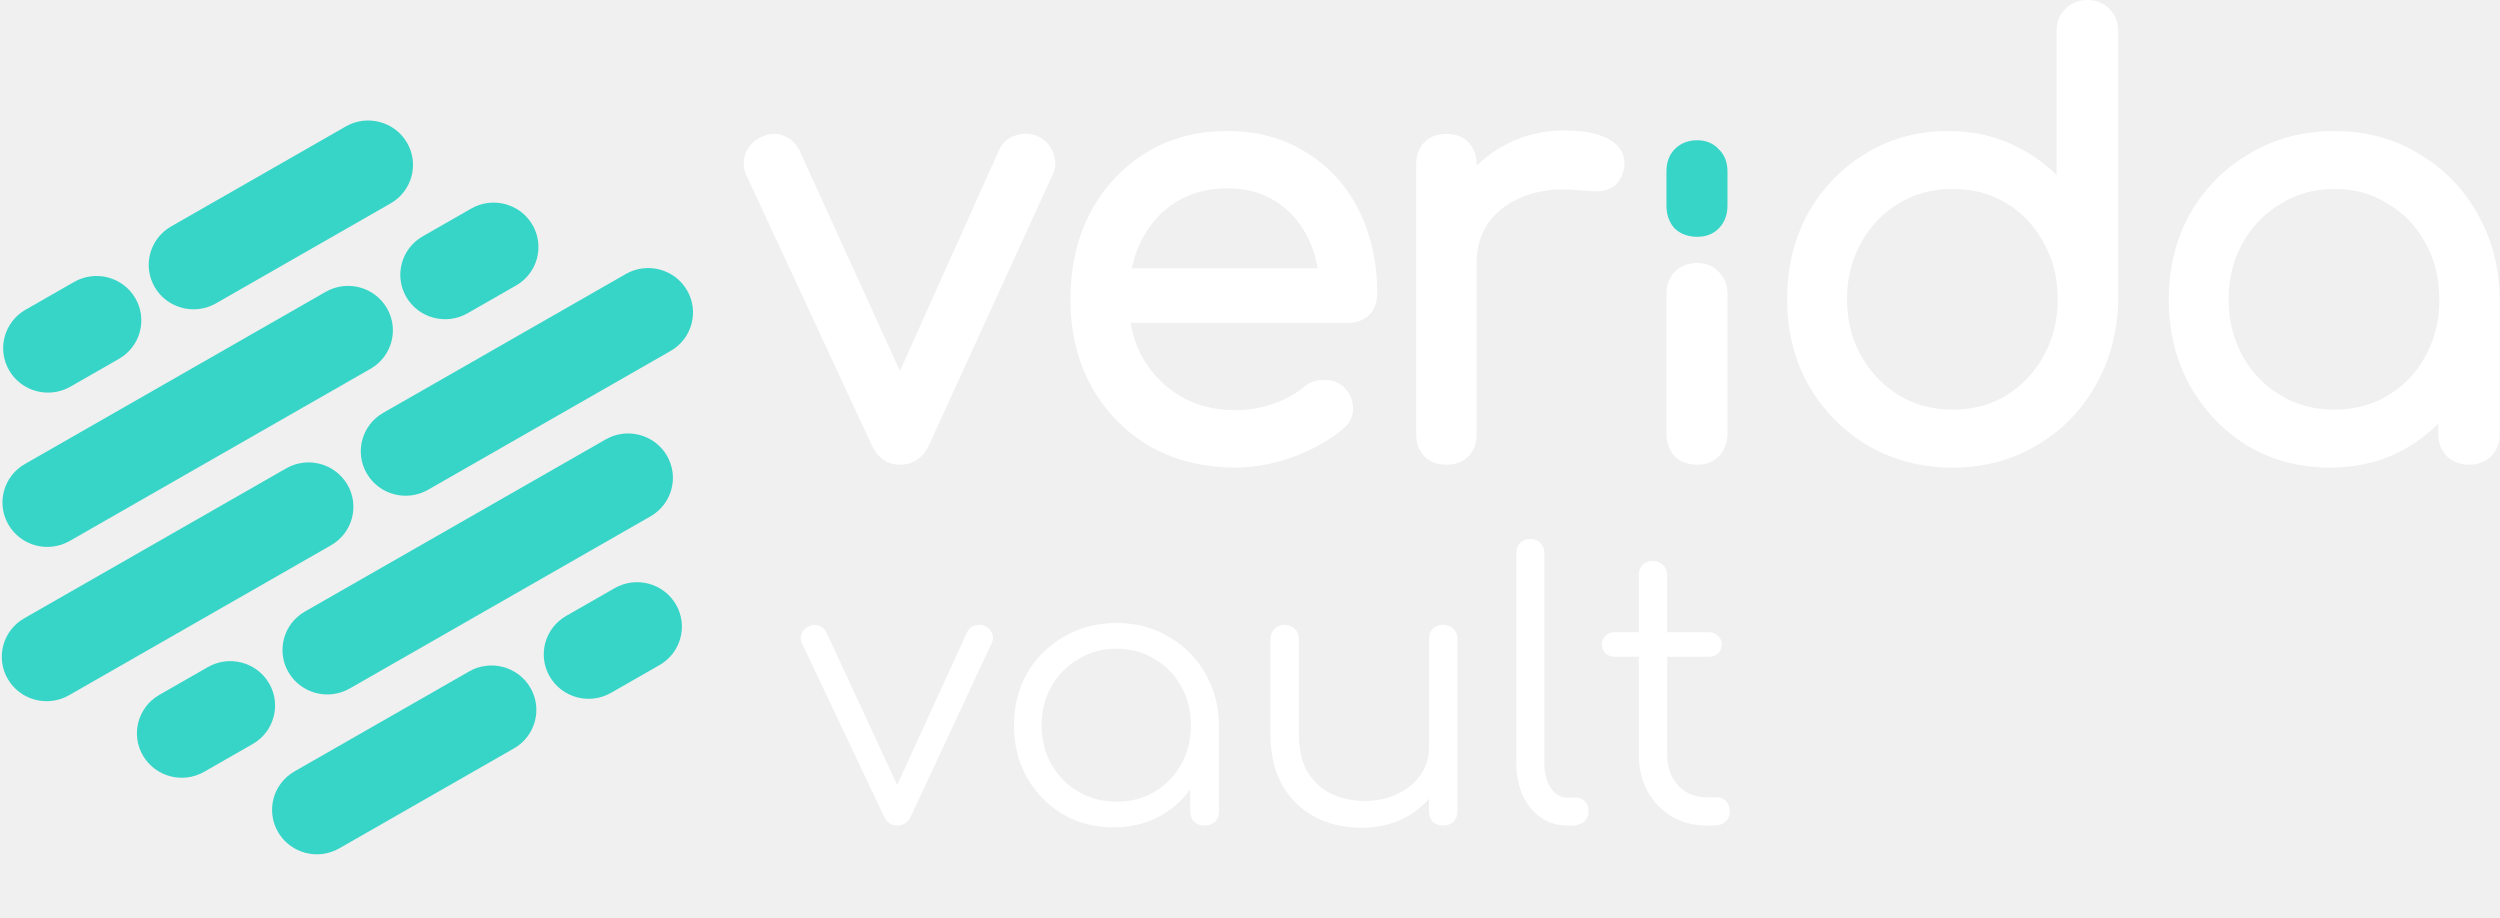
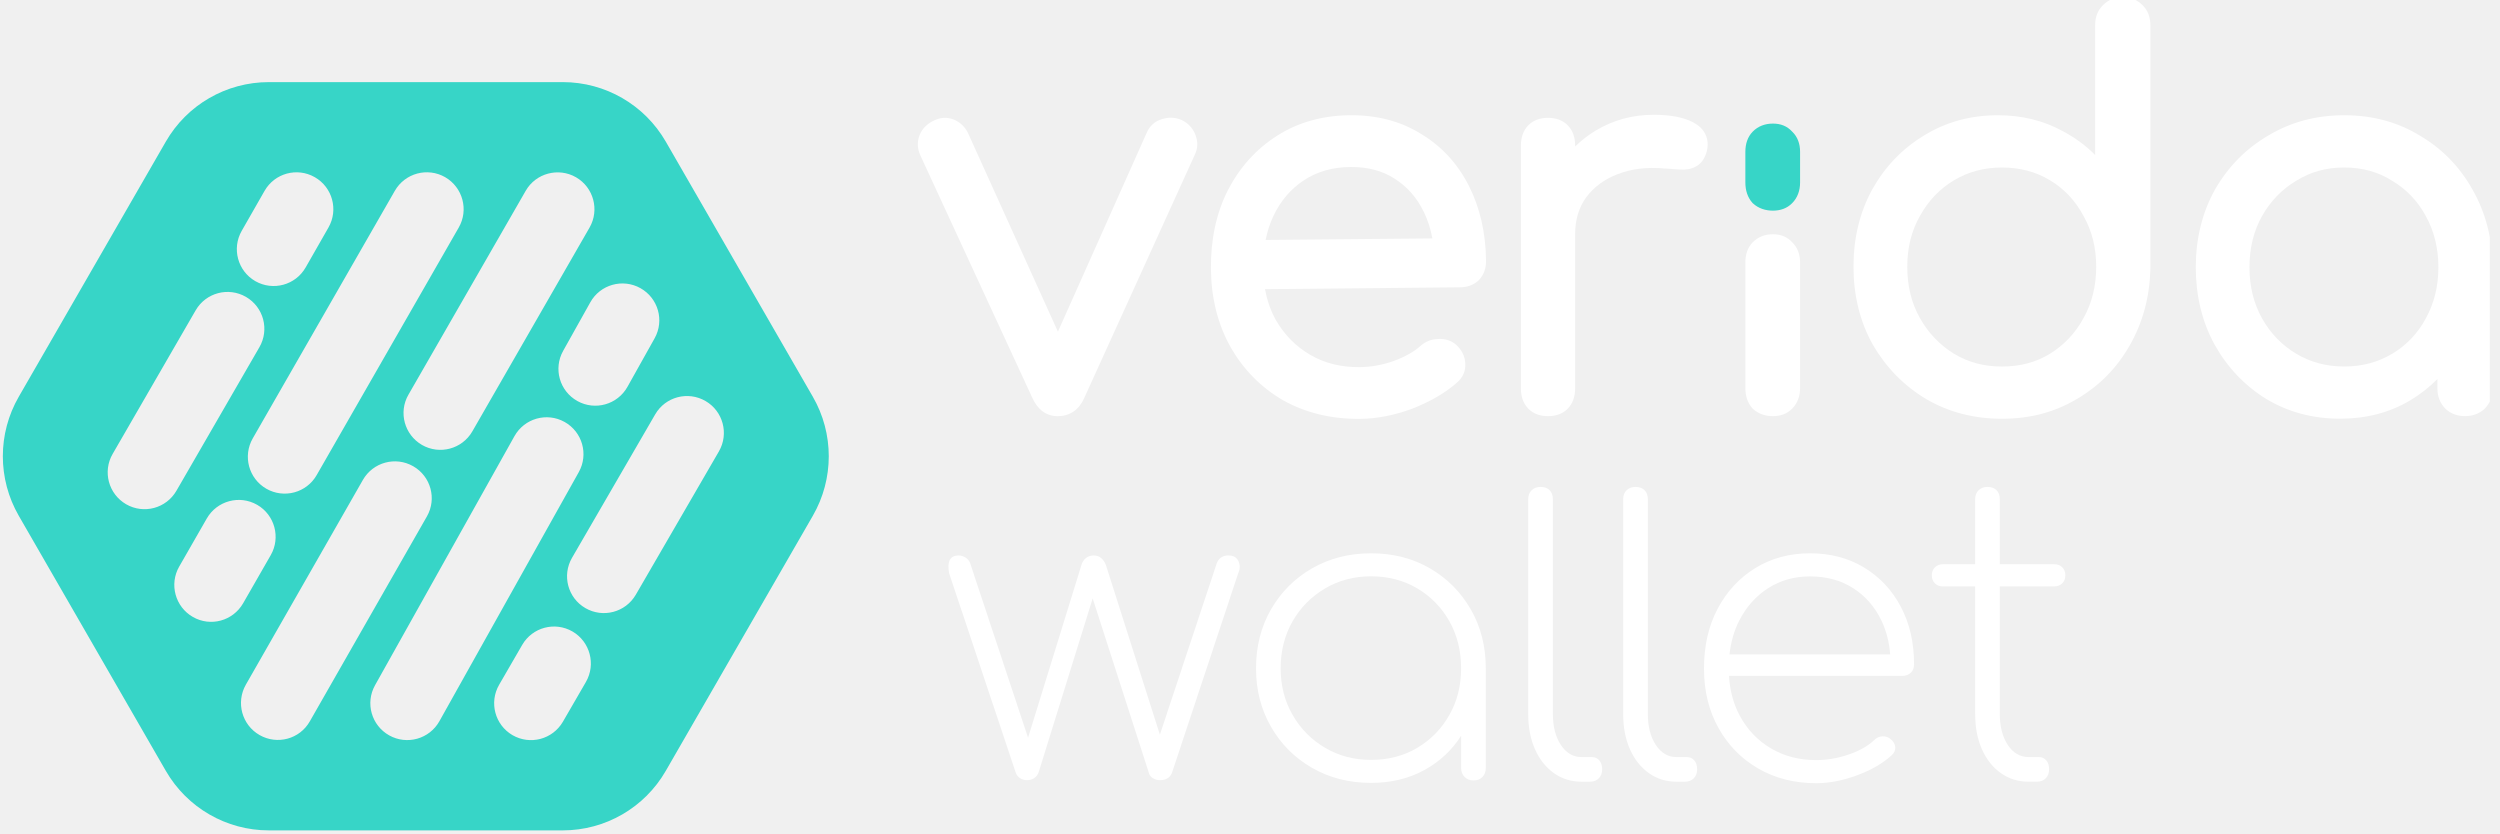
- <svg xmlns="http://www.w3.org/2000/svg" width="139" height="51" viewBox="0 0 139 51" fill="none">
-   <path d="M8.602 15.963C7.914 14.781 8.323 13.271 9.515 12.589L19.226 7.031C20.417 6.349 21.941 6.754 22.63 7.935C23.318 9.117 22.909 10.627 21.717 11.309L12.007 16.867C10.815 17.549 9.291 17.144 8.602 15.963Z" fill="#37D5C7" />
-   <path d="M15.461 46.264C14.773 45.083 15.181 43.572 16.373 42.89L26.084 37.332C27.276 36.65 28.8 37.055 29.488 38.236C30.176 39.418 29.768 40.929 28.576 41.611L18.865 47.168C17.673 47.85 16.149 47.446 15.461 46.264Z" fill="#37D5C7" />
-   <path d="M20.394 26.328C19.706 25.146 20.114 23.636 21.306 22.954L34.794 15.235C35.986 14.553 37.509 14.957 38.198 16.139C38.886 17.32 38.477 18.831 37.285 19.513L23.798 27.232C22.606 27.914 21.082 27.509 20.394 26.328Z" fill="#37D5C7" />
-   <path d="M0.433 37.752C-0.255 36.571 0.153 35.06 1.345 34.378L15.912 26.041C17.103 25.359 18.627 25.764 19.315 26.945C20.003 28.127 19.595 29.637 18.403 30.319L3.837 38.656C2.645 39.338 1.121 38.933 0.433 37.752Z" fill="#37D5C7" />
-   <path d="M22.59 16.514C21.902 15.333 22.311 13.822 23.502 13.14L26.2 11.596C27.392 10.914 28.916 11.319 29.604 12.5C30.292 13.681 29.884 15.192 28.692 15.874L25.994 17.418C24.802 18.1 23.278 17.695 22.59 16.514Z" fill="#37D5C7" />
-   <path d="M30.567 37.619C29.878 36.437 30.287 34.927 31.479 34.245L34.176 32.701C35.368 32.019 36.892 32.423 37.58 33.605C38.268 34.786 37.86 36.297 36.668 36.979L33.97 38.523C32.779 39.205 31.255 38.8 30.567 37.619Z" fill="#37D5C7" />
-   <path d="M7.947 42.008C7.259 40.827 7.668 39.316 8.86 38.634L11.557 37.09C12.749 36.408 14.273 36.813 14.961 37.994C15.649 39.176 15.241 40.687 14.049 41.368L11.351 42.912C10.16 43.594 8.636 43.19 7.947 42.008Z" fill="#37D5C7" />
-   <path d="M0.51 20.594C-0.178 19.413 0.23 17.902 1.422 17.22L4.12 15.676C5.311 14.994 6.835 15.399 7.524 16.58C8.212 17.762 7.803 19.272 6.612 19.954L3.914 21.498C2.722 22.18 1.198 21.776 0.51 20.594Z" fill="#37D5C7" />
-   <path d="M0.471 29.173C-0.218 27.992 0.191 26.481 1.383 25.799L18.107 16.227C19.299 15.545 20.823 15.95 21.511 17.131C22.199 18.313 21.791 19.824 20.599 20.506L3.874 30.078C2.683 30.759 1.159 30.355 0.471 29.173Z" fill="#37D5C7" />
-   <path d="M16.04 37.377C15.352 36.195 15.76 34.684 16.952 34.002L33.677 24.431C34.868 23.749 36.392 24.153 37.081 25.335C37.769 26.516 37.36 28.027 36.168 28.709L19.444 38.281C18.252 38.963 16.728 38.558 16.04 37.377Z" fill="#37D5C7" />
-   <path fill-rule="evenodd" clip-rule="evenodd" d="M63.931 24.817C62.56 24.009 61.475 22.895 60.68 21.484L60.677 21.479C59.901 20.06 59.519 18.448 59.519 16.657C59.519 14.85 59.877 13.24 60.611 11.842L60.612 11.84C61.362 10.429 62.393 9.313 63.703 8.502C65.021 7.686 66.532 7.285 68.22 7.285C69.884 7.285 71.354 7.674 72.612 8.471C73.883 9.241 74.865 10.319 75.552 11.692C76.239 13.064 76.577 14.617 76.577 16.339C76.577 16.791 76.433 17.199 76.12 17.517L76.111 17.526L76.101 17.535C75.786 17.823 75.39 17.949 74.959 17.949H62.86C62.977 18.642 63.194 19.273 63.507 19.848C64.029 20.77 64.731 21.49 65.616 22.018C66.493 22.54 67.512 22.808 68.69 22.808C69.386 22.808 70.085 22.691 70.788 22.453C71.521 22.192 72.076 21.879 72.476 21.529L72.486 21.521C72.797 21.262 73.161 21.126 73.562 21.122C73.958 21.097 74.327 21.202 74.638 21.454L74.651 21.465L74.664 21.477C75.004 21.795 75.223 22.189 75.229 22.651C75.256 23.119 75.06 23.516 74.71 23.813C73.968 24.451 73.038 24.975 71.933 25.393L71.924 25.396C70.814 25.794 69.736 25.997 68.69 25.997C66.925 25.997 65.337 25.609 63.939 24.821L63.931 24.817ZM70.962 11.22C70.219 10.73 69.312 10.473 68.22 10.473C67.109 10.473 66.158 10.739 65.346 11.256C64.529 11.777 63.889 12.501 63.425 13.442C63.205 13.897 63.039 14.389 62.927 14.919H73.264C73.164 14.342 72.996 13.806 72.762 13.308C72.34 12.413 71.742 11.722 70.967 11.223L70.962 11.22Z" fill="white" />
-   <path d="M83.397 8.213L83.401 8.211C84.483 7.571 85.676 7.253 86.97 7.253C87.966 7.253 88.799 7.393 89.422 7.722C89.745 7.893 90.016 8.128 90.174 8.45C90.336 8.777 90.351 9.134 90.267 9.488L90.265 9.5C90.16 9.897 89.953 10.255 89.581 10.448C89.287 10.611 88.947 10.656 88.597 10.631L88.594 10.631C88.326 10.61 88.016 10.589 87.663 10.568L87.655 10.568L87.648 10.567C86.538 10.466 85.571 10.589 84.734 10.917L84.728 10.919C83.911 11.228 83.269 11.703 82.786 12.342C82.335 12.967 82.101 13.719 82.101 14.621V24.132C82.101 24.608 81.968 25.045 81.644 25.374C81.32 25.703 80.889 25.838 80.42 25.838C79.951 25.838 79.52 25.703 79.196 25.374C78.872 25.045 78.739 24.608 78.739 24.132V9.149C78.739 8.673 78.872 8.236 79.196 7.907C79.52 7.578 79.951 7.443 80.42 7.443C80.889 7.443 81.32 7.578 81.644 7.907C81.968 8.236 82.101 8.673 82.101 9.149V9.209C82.495 8.83 82.927 8.498 83.397 8.213Z" fill="white" />
-   <path d="M93.112 25.375L93.097 25.357C92.789 25.014 92.655 24.578 92.655 24.1V16.359C92.655 15.883 92.789 15.446 93.113 15.117C93.448 14.776 93.884 14.621 94.368 14.621C94.831 14.621 95.247 14.777 95.561 15.117C95.902 15.441 96.048 15.877 96.048 16.359V24.1C96.048 24.591 95.897 25.033 95.56 25.374C95.241 25.698 94.825 25.838 94.368 25.838C93.897 25.838 93.468 25.703 93.129 25.391L93.112 25.375Z" fill="white" />
-   <path fill-rule="evenodd" clip-rule="evenodd" d="M124.962 24.783L124.956 24.78C123.61 23.951 122.538 22.828 121.746 21.42L121.743 21.415C120.967 19.998 120.585 18.408 120.585 16.657C120.585 14.883 120.978 13.28 121.777 11.861L121.781 11.856C122.595 10.447 123.701 9.335 125.091 8.529C126.487 7.696 128.057 7.285 129.787 7.285C131.516 7.285 133.076 7.696 134.453 8.529C135.843 9.336 136.938 10.448 137.732 11.858C138.552 13.275 138.967 14.877 138.99 16.651V16.657V24.132C138.99 24.611 138.832 25.039 138.501 25.374L138.493 25.383L138.484 25.391C138.152 25.698 137.736 25.838 137.278 25.838C136.82 25.838 136.403 25.698 136.07 25.391L136.062 25.383L136.053 25.374C135.724 25.039 135.566 24.611 135.566 24.132V23.551C135.063 24.058 134.494 24.501 133.859 24.879L133.856 24.881C132.582 25.629 131.138 25.997 129.536 25.997C127.848 25.997 126.319 25.595 124.962 24.783ZM132.763 21.988L132.767 21.986C133.652 21.459 134.343 20.739 134.843 19.82L134.845 19.817C135.365 18.878 135.629 17.829 135.629 16.657C135.629 15.462 135.364 14.414 134.847 13.501L134.843 13.494C134.343 12.574 133.652 11.855 132.767 11.328L132.757 11.321C131.901 10.781 130.916 10.505 129.787 10.505C128.681 10.505 127.693 10.78 126.813 11.324L126.807 11.328C125.921 11.856 125.218 12.578 124.695 13.501C124.178 14.414 123.914 15.462 123.914 16.657C123.914 17.828 124.177 18.877 124.696 19.815C125.219 20.737 125.921 21.458 126.807 21.986C127.687 22.511 128.677 22.776 129.787 22.776C130.919 22.776 131.906 22.51 132.763 21.988Z" fill="white" />
-   <path d="M48.455 24.722L48.455 24.724C48.606 25.055 48.81 25.337 49.083 25.537C49.361 25.741 49.683 25.838 50.027 25.838C50.385 25.838 50.719 25.746 51.009 25.544C51.296 25.345 51.51 25.059 51.663 24.722L58.524 9.715C58.709 9.334 58.721 8.927 58.573 8.531C58.423 8.11 58.134 7.793 57.737 7.591L57.724 7.585L57.711 7.579C57.307 7.403 56.883 7.39 56.464 7.529C56.03 7.659 55.714 7.955 55.535 8.375L50.035 20.628L44.448 8.355L44.441 8.341C44.243 7.968 43.947 7.692 43.559 7.54C43.144 7.378 42.721 7.421 42.324 7.62C41.921 7.812 41.61 8.11 41.453 8.526C41.299 8.931 41.318 9.346 41.496 9.739L48.455 24.722Z" fill="white" />
-   <path fill-rule="evenodd" clip-rule="evenodd" d="M100.56 21.425C101.376 22.835 102.481 23.956 103.869 24.784L103.874 24.786C105.271 25.597 106.839 25.997 108.568 25.997C110.275 25.997 111.823 25.596 113.2 24.786C114.589 23.98 115.685 22.879 116.481 21.488C117.299 20.075 117.727 18.497 117.771 16.765V1.738C117.771 1.252 117.621 0.812 117.274 0.487C116.945 0.157 116.527 0 116.059 0C115.59 0 115.172 0.157 114.842 0.487C114.496 0.812 114.346 1.252 114.346 1.738V9.734C113.77 9.155 113.099 8.666 112.338 8.265C111.133 7.608 109.789 7.285 108.317 7.285C106.626 7.285 105.097 7.698 103.74 8.532C102.392 9.34 101.319 10.453 100.526 11.861L100.523 11.866C99.748 13.283 99.365 14.873 99.365 16.625C99.365 18.399 99.759 20.002 100.558 21.42L100.56 21.425ZM113.628 13.501C114.146 14.415 114.409 15.453 114.409 16.625C114.409 17.82 114.145 18.867 113.628 19.781L113.624 19.788C113.122 20.708 112.431 21.44 111.542 21.989C110.686 22.51 109.7 22.776 108.568 22.776C107.459 22.776 106.471 22.511 105.591 21.988C104.702 21.438 103.999 20.705 103.476 19.781C102.959 18.867 102.695 17.82 102.695 16.625C102.695 15.453 102.958 14.415 103.476 13.501L103.478 13.497C104.001 12.553 104.704 11.822 105.587 11.296C106.468 10.771 107.457 10.505 108.568 10.505C109.7 10.505 110.688 10.772 111.543 11.293L111.548 11.296C112.43 11.822 113.12 12.55 113.622 13.49L113.628 13.501Z" fill="white" />
-   <path d="M93.112 12.703L93.096 12.685C92.789 12.342 92.655 11.906 92.655 11.428V9.536C92.655 9.06 92.789 8.623 93.113 8.294C93.448 7.952 93.884 7.798 94.368 7.798C94.831 7.798 95.247 7.953 95.56 8.293C95.902 8.618 96.048 9.054 96.048 9.536V11.428C96.048 11.919 95.897 12.361 95.56 12.702C95.241 13.026 94.825 13.166 94.368 13.166C93.897 13.166 93.468 13.031 93.129 12.719L93.112 12.703Z" fill="#37D5C7" />
-   <path d="M49.876 45.9C49.548 45.9 49.302 45.723 49.138 45.37L44.588 35.761C44.506 35.584 44.499 35.408 44.567 35.231C44.636 35.054 44.772 34.918 44.977 34.823C45.168 34.728 45.353 34.714 45.531 34.782C45.708 34.85 45.845 34.972 45.941 35.149L50.306 44.554H49.466L53.771 35.149C53.853 34.959 53.989 34.836 54.181 34.782C54.386 34.714 54.584 34.721 54.775 34.802C54.966 34.898 55.096 35.04 55.164 35.231C55.233 35.408 55.226 35.578 55.144 35.741L50.655 45.37C50.491 45.723 50.231 45.9 49.876 45.9Z" fill="white" />
-   <path d="M61.912 46.002C60.86 46.002 59.917 45.757 59.084 45.268C58.25 44.764 57.587 44.084 57.095 43.228C56.617 42.371 56.378 41.405 56.378 40.331C56.378 39.243 56.624 38.27 57.116 37.414C57.621 36.557 58.305 35.884 59.166 35.394C60.026 34.891 60.997 34.639 62.076 34.639C63.156 34.639 64.119 34.891 64.967 35.394C65.828 35.884 66.504 36.557 66.996 37.414C67.501 38.27 67.761 39.243 67.775 40.331L67.139 40.82C67.139 41.8 66.907 42.684 66.443 43.472C65.992 44.248 65.37 44.866 64.577 45.329C63.798 45.778 62.91 46.002 61.912 46.002ZM62.076 44.574C62.869 44.574 63.573 44.39 64.188 44.023C64.816 43.656 65.308 43.153 65.664 42.514C66.033 41.861 66.217 41.133 66.217 40.331C66.217 39.515 66.033 38.787 65.664 38.148C65.308 37.509 64.816 37.006 64.188 36.638C63.573 36.258 62.869 36.067 62.076 36.067C61.297 36.067 60.594 36.258 59.965 36.638C59.337 37.006 58.838 37.509 58.469 38.148C58.1 38.787 57.915 39.515 57.915 40.331C57.915 41.133 58.1 41.861 58.469 42.514C58.838 43.153 59.337 43.656 59.965 44.023C60.594 44.39 61.297 44.574 62.076 44.574ZM66.976 45.9C66.743 45.9 66.552 45.832 66.402 45.696C66.251 45.546 66.176 45.356 66.176 45.125V41.636L66.566 40.025L67.775 40.331V45.125C67.775 45.356 67.699 45.546 67.549 45.696C67.399 45.832 67.207 45.9 66.976 45.9Z" fill="white" />
-   <path d="M75.723 46.022C74.752 46.022 73.885 45.825 73.12 45.431C72.354 45.023 71.746 44.431 71.296 43.656C70.858 42.881 70.639 41.936 70.639 40.82V35.516C70.639 35.299 70.715 35.115 70.865 34.966C71.015 34.816 71.199 34.741 71.418 34.741C71.65 34.741 71.842 34.816 71.992 34.966C72.142 35.115 72.218 35.299 72.218 35.516V40.82C72.218 41.664 72.375 42.357 72.689 42.901C73.017 43.445 73.454 43.853 74.001 44.125C74.561 44.397 75.19 44.533 75.887 44.533C76.556 44.533 77.158 44.404 77.691 44.146C78.237 43.887 78.668 43.534 78.982 43.085C79.296 42.636 79.454 42.126 79.454 41.555H80.581C80.54 42.412 80.3 43.18 79.864 43.86C79.439 44.526 78.865 45.057 78.142 45.451C77.417 45.832 76.611 46.022 75.723 46.022ZM80.232 45.9C80 45.9 79.808 45.832 79.659 45.696C79.521 45.546 79.454 45.349 79.454 45.104V35.516C79.454 35.285 79.521 35.102 79.659 34.966C79.808 34.816 80 34.741 80.232 34.741C80.464 34.741 80.656 34.816 80.806 34.966C80.956 35.102 81.032 35.285 81.032 35.516V45.104C81.032 45.349 80.956 45.546 80.806 45.696C80.656 45.832 80.464 45.9 80.232 45.9Z" fill="white" />
-   <path d="M87.135 45.9C86.589 45.9 86.097 45.75 85.659 45.451C85.236 45.152 84.901 44.737 84.655 44.207C84.422 43.676 84.306 43.064 84.306 42.371V30.743C84.306 30.512 84.375 30.328 84.511 30.192C84.662 30.042 84.853 29.968 85.085 29.968C85.318 29.968 85.502 30.042 85.639 30.192C85.789 30.328 85.864 30.512 85.864 30.743V42.371C85.864 42.956 85.98 43.432 86.213 43.799C86.459 44.166 86.766 44.35 87.135 44.35H87.647C87.853 44.35 88.016 44.424 88.139 44.574C88.262 44.71 88.324 44.894 88.324 45.125C88.324 45.356 88.235 45.546 88.058 45.696C87.894 45.832 87.675 45.9 87.401 45.9H87.135Z" fill="white" />
-   <path d="M94.888 45.9C94.164 45.9 93.514 45.73 92.94 45.39C92.381 45.05 91.936 44.588 91.608 44.003C91.28 43.404 91.116 42.724 91.116 41.963V31.987C91.116 31.756 91.185 31.566 91.321 31.416C91.472 31.266 91.663 31.192 91.895 31.192C92.127 31.192 92.319 31.266 92.469 31.416C92.62 31.566 92.694 31.756 92.694 31.987V41.963C92.694 42.656 92.899 43.228 93.309 43.676C93.719 44.112 94.246 44.329 94.888 44.329H95.441C95.66 44.329 95.838 44.404 95.974 44.554C96.111 44.703 96.179 44.894 96.179 45.125C96.179 45.356 96.097 45.546 95.933 45.696C95.769 45.832 95.564 45.9 95.318 45.9H94.888ZM89.784 36.516C89.579 36.516 89.408 36.455 89.271 36.332C89.135 36.196 89.066 36.033 89.066 35.843C89.066 35.639 89.135 35.476 89.271 35.353C89.408 35.217 89.579 35.149 89.784 35.149H95.011C95.216 35.149 95.387 35.217 95.523 35.353C95.66 35.476 95.728 35.639 95.728 35.843C95.728 36.033 95.66 36.196 95.523 36.332C95.387 36.455 95.216 36.516 95.011 36.516H89.784Z" fill="white" />
+ <svg xmlns="http://www.w3.org/2000/svg" width="156" height="52" viewBox="0 0 156 52" fill="none">
+   <g clip-path="url(#clip0_12781_159067)">
+     <path d="M91.776 38.025C91.151 36.941 90.302 36.086 89.224 35.462C88.147 34.839 86.925 34.526 85.557 34.526C84.189 34.526 82.963 34.839 81.877 35.462C80.79 36.086 79.935 36.941 79.312 38.025C78.687 39.11 78.376 40.336 78.376 41.703C78.376 43.069 78.688 44.27 79.312 45.354C79.935 46.439 80.79 47.294 81.877 47.917C82.963 48.541 84.189 48.852 85.557 48.852C86.805 48.852 87.917 48.583 88.891 48.045C89.845 47.518 90.604 46.806 91.174 45.912V47.93C91.174 48.153 91.247 48.337 91.392 48.481C91.537 48.627 91.721 48.699 91.944 48.699C92.183 48.699 92.371 48.627 92.508 48.481C92.645 48.337 92.713 48.153 92.713 47.93V41.703C92.713 40.336 92.401 39.11 91.777 38.025H91.776ZM88.442 46.662C87.596 47.166 86.633 47.417 85.557 47.417C84.481 47.417 83.539 47.166 82.684 46.662C81.829 46.158 81.154 45.475 80.658 44.611C80.161 43.748 79.913 42.779 79.913 41.703C79.913 40.626 80.161 39.632 80.658 38.768C81.153 37.905 81.828 37.222 82.684 36.718C83.539 36.214 84.496 35.962 85.557 35.962C86.618 35.962 87.596 36.214 88.442 36.718C89.288 37.222 89.955 37.905 90.442 38.768C90.93 39.632 91.173 40.61 91.173 41.703C91.173 42.795 90.93 43.748 90.442 44.611C89.954 45.475 89.288 46.158 88.442 46.662Z" fill="white" />
+     <path d="M105.723 47.447C105.603 47.31 105.449 47.243 105.261 47.243H104.62C104.09 47.243 103.659 46.991 103.325 46.487C102.992 45.983 102.825 45.338 102.825 44.551V31.153C102.825 30.914 102.757 30.726 102.62 30.588C102.483 30.451 102.294 30.384 102.056 30.384C101.833 30.384 101.649 30.451 101.504 30.588C101.358 30.726 101.286 30.914 101.286 31.153V44.551C101.286 45.39 101.428 46.123 101.709 46.755C101.991 47.387 102.384 47.883 102.888 48.242C103.392 48.601 103.969 48.779 104.619 48.779H105.132C105.371 48.779 105.559 48.707 105.696 48.561C105.833 48.417 105.901 48.233 105.901 48.01C105.901 47.772 105.841 47.583 105.721 47.446L105.723 47.447Z" fill="white" />
+     <path d="M99.797 47.447C99.678 47.31 99.523 47.243 99.336 47.243H98.695C98.164 47.243 97.734 46.991 97.399 46.487C97.066 45.983 96.9 45.338 96.9 44.551V31.153C96.9 30.914 96.832 30.726 96.695 30.588C96.558 30.451 96.369 30.384 96.13 30.384C95.908 30.384 95.723 30.451 95.579 30.588C95.433 30.726 95.361 30.914 95.361 31.153V44.551C95.361 45.39 95.502 46.123 95.784 46.755C96.065 47.387 96.459 47.883 96.963 48.242C97.467 48.601 98.043 48.779 98.694 48.779H99.206C99.445 48.779 99.634 48.707 99.771 48.561C99.908 48.417 99.976 48.233 99.976 48.01C99.976 47.772 99.915 47.583 99.796 47.446L99.797 47.447Z" fill="white" />
+     <path d="M128.687 35.401C128.559 35.273 128.392 35.208 128.187 35.208H124.788V31.152C124.788 30.913 124.721 30.724 124.584 30.588C124.447 30.451 124.258 30.383 124.019 30.383C123.796 30.383 123.612 30.451 123.468 30.588C123.322 30.724 123.25 30.913 123.25 31.152V35.208H121.238C121.033 35.208 120.866 35.273 120.738 35.401C120.61 35.529 120.545 35.696 120.545 35.9C120.545 36.105 120.61 36.272 120.738 36.4C120.866 36.528 121.033 36.593 121.238 36.593H123.25V44.551C123.25 45.389 123.391 46.123 123.673 46.755C123.954 47.386 124.348 47.883 124.852 48.241C125.356 48.6 125.932 48.778 126.582 48.778H127.095C127.334 48.778 127.523 48.706 127.66 48.56C127.797 48.416 127.865 48.232 127.865 48.009C127.865 47.771 127.804 47.582 127.685 47.445C127.565 47.308 127.411 47.24 127.223 47.24H126.582C126.052 47.24 125.621 46.989 125.287 46.485C124.954 45.981 124.787 45.336 124.787 44.55V36.591H128.186C128.391 36.591 128.557 36.526 128.686 36.398C128.814 36.27 128.877 36.104 128.877 35.899C128.877 35.694 128.814 35.528 128.686 35.4L128.687 35.401Z" fill="white" />
+     <path d="M64.095 48.683C63.924 48.683 63.774 48.641 63.646 48.555C63.518 48.47 63.428 48.35 63.376 48.196L59.223 35.764C59.156 35.388 59.172 35.109 59.275 34.93C59.378 34.75 59.556 34.66 59.813 34.66C59.95 34.66 60.085 34.699 60.222 34.775C60.359 34.852 60.461 34.968 60.53 35.121L64.323 46.553H63.99L67.476 35.275C67.528 35.087 67.62 34.937 67.757 34.827C67.894 34.716 68.056 34.66 68.245 34.66C68.433 34.66 68.591 34.716 68.719 34.827C68.847 34.939 68.946 35.087 69.014 35.275L72.603 46.553H72.141L75.935 35.121C76.072 34.813 76.311 34.66 76.652 34.66C76.96 34.66 77.169 34.779 77.28 35.02C77.39 35.26 77.386 35.507 77.267 35.764L73.14 48.196C73.089 48.349 72.999 48.47 72.871 48.555C72.743 48.641 72.585 48.683 72.396 48.683C72.225 48.683 72.071 48.641 71.935 48.555C71.798 48.47 71.713 48.35 71.679 48.196L68.014 36.814H68.347L64.81 48.196C64.742 48.367 64.643 48.49 64.515 48.567C64.387 48.644 64.245 48.682 64.092 48.682L64.095 48.683Z" fill="white" />
+     <path d="M118.612 37.861C118.063 36.822 117.299 36.007 116.32 35.414C115.341 34.822 114.216 34.526 112.946 34.526C111.676 34.526 110.516 34.836 109.521 35.453C108.525 36.072 107.744 36.917 107.178 37.99C106.611 39.063 106.329 40.303 106.329 41.711C106.329 43.118 106.629 44.338 107.23 45.42C107.831 46.502 108.66 47.347 109.715 47.957C110.77 48.567 111.977 48.872 113.334 48.872C114.141 48.872 114.986 48.709 115.871 48.382C116.755 48.056 117.471 47.643 118.022 47.146C118.194 46.992 118.275 46.82 118.266 46.631C118.257 46.443 118.158 46.27 117.97 46.116C117.832 45.996 117.665 45.94 117.468 45.948C117.271 45.957 117.103 46.03 116.966 46.167C116.571 46.545 116.035 46.85 115.356 47.082C114.678 47.315 114.005 47.43 113.334 47.43C112.27 47.43 111.326 47.186 110.501 46.696C109.677 46.206 109.033 45.532 108.569 44.674C108.171 43.937 107.945 43.104 107.889 42.176H118.691C118.914 42.176 119.093 42.11 119.231 41.983C119.369 41.854 119.437 41.678 119.437 41.455C119.437 40.099 119.162 38.902 118.612 37.862V37.861ZM108.53 38.724C108.968 37.865 109.569 37.192 110.332 36.702C111.096 36.212 111.968 35.968 112.946 35.968C113.977 35.968 114.874 36.212 115.637 36.702C116.401 37.192 116.99 37.865 117.402 38.724C117.705 39.357 117.887 40.062 117.948 40.836H107.92C108.006 40.059 108.207 39.355 108.528 38.724H108.53Z" fill="white" />
+     <path fill-rule="evenodd" clip-rule="evenodd" d="M80.08 24.987C78.692 24.183 77.591 23.064 76.776 21.643V21.637C75.979 20.208 75.578 18.58 75.562 16.765C75.547 14.95 75.892 13.302 76.615 11.879C77.356 10.441 78.384 9.3 79.695 8.467C81.013 7.627 82.531 7.207 84.23 7.191C85.905 7.176 87.389 7.556 88.663 8.35C89.948 9.118 90.947 10.2 91.653 11.584C92.356 12.969 92.711 14.537 92.729 16.28C92.733 16.738 92.593 17.153 92.281 17.478L92.271 17.488L92.261 17.498C91.947 17.793 91.55 17.924 91.115 17.928L78.938 18.043C79.064 18.742 79.287 19.38 79.607 19.96C80.142 20.889 80.854 21.612 81.75 22.137C82.638 22.659 83.666 22.921 84.852 22.909C85.552 22.903 86.254 22.777 86.96 22.529C87.695 22.258 88.251 21.936 88.649 21.577L88.659 21.567C88.969 21.302 89.335 21.162 89.739 21.154C90.136 21.125 90.51 21.228 90.825 21.48L90.852 21.503C91.197 21.821 91.422 22.219 91.432 22.688C91.465 23.161 91.271 23.564 90.92 23.869C90.179 24.522 89.248 25.061 88.139 25.495L88.131 25.499C87.018 25.912 85.934 26.127 84.881 26.137C83.105 26.155 81.504 25.776 80.088 24.991L80.08 24.987ZM87.028 11.152C86.276 10.662 85.36 10.411 84.261 10.421C83.144 10.431 82.188 10.71 81.376 11.241C80.557 11.776 79.919 12.515 79.462 13.473C79.245 13.936 79.082 14.436 78.975 14.973L89.38 14.877C89.273 14.293 89.101 13.752 88.858 13.25C88.426 12.346 87.817 11.652 87.032 11.156L87.026 11.152H87.028Z" fill="white" />
+     <path d="M99.593 8.134H99.597C100.685 7.484 101.885 7.162 103.19 7.162C104.192 7.162 105.03 7.305 105.658 7.637C105.983 7.809 106.257 8.047 106.414 8.373C106.575 8.704 106.592 9.064 106.509 9.423L106.505 9.434C106.4 9.836 106.191 10.198 105.817 10.393C105.52 10.558 105.179 10.605 104.826 10.579H104.822C104.553 10.558 104.24 10.537 103.884 10.515H103.87C102.753 10.413 101.78 10.537 100.939 10.87H100.933C100.111 11.184 99.465 11.664 98.979 12.312C98.523 12.945 98.288 13.704 98.288 14.617V24.242C98.288 24.724 98.153 25.166 97.829 25.499C97.503 25.832 97.069 25.968 96.596 25.968C96.123 25.968 95.691 25.832 95.365 25.499C95.039 25.166 94.905 24.724 94.905 24.242V9.078C94.905 8.596 95.039 8.154 95.365 7.821C95.691 7.487 96.125 7.352 96.596 7.352C97.067 7.352 97.501 7.487 97.829 7.821C98.155 8.154 98.288 8.596 98.288 9.078V9.14C98.684 8.756 99.12 8.419 99.593 8.133V8.134Z" fill="white" />
+     <path d="M109.368 25.501L109.353 25.484C109.043 25.137 108.911 24.695 108.911 24.211V16.376C108.911 15.894 109.045 15.452 109.37 15.119C109.708 14.774 110.146 14.617 110.632 14.617C111.119 14.617 111.516 14.774 111.832 15.119C112.176 15.446 112.325 15.888 112.325 16.376V24.211C112.325 24.709 112.172 25.154 111.832 25.499C111.513 25.827 111.092 25.968 110.632 25.968C110.173 25.968 109.727 25.831 109.386 25.515L109.368 25.499V25.501Z" fill="white" />
+     <path fill-rule="evenodd" clip-rule="evenodd" d="M141.424 24.902L141.418 24.899C140.063 24.06 138.983 22.924 138.188 21.498L138.184 21.493C137.403 20.059 137.017 18.449 137.017 16.676C137.017 14.904 137.414 13.259 138.219 11.823L138.223 11.817C139.043 10.392 140.154 9.266 141.554 8.45C142.959 7.607 144.539 7.191 146.28 7.191C148.021 7.191 149.592 7.607 150.976 8.45C152.376 9.266 153.477 10.392 154.278 11.819C155.102 13.253 155.52 14.875 155.542 16.669V24.24C155.542 24.724 155.383 25.158 155.049 25.497L155.041 25.505L155.034 25.513C154.698 25.823 154.28 25.966 153.818 25.966C153.357 25.966 152.938 25.825 152.604 25.513L152.597 25.505L152.587 25.497C152.254 25.158 152.095 24.724 152.095 24.24V23.651C151.589 24.164 151.015 24.612 150.377 24.995H150.373C149.093 25.755 147.639 26.127 146.026 26.127C144.326 26.127 142.789 25.72 141.424 24.899V24.902ZM149.274 22.074H149.278C150.167 21.537 150.862 20.809 151.366 19.879V19.875C151.891 18.926 152.155 17.864 152.155 16.676C152.155 15.489 151.889 14.408 151.369 13.482L151.366 13.474C150.862 12.544 150.167 11.816 149.278 11.283L149.266 11.277C148.405 10.731 147.414 10.452 146.276 10.452C145.138 10.452 144.171 10.731 143.285 11.279L143.279 11.283C142.387 11.817 141.68 12.548 141.152 13.482C140.633 14.406 140.367 15.466 140.367 16.676C140.367 17.887 140.631 18.924 141.154 19.873C141.68 20.807 142.387 21.535 143.279 22.07C144.165 22.601 145.16 22.87 146.276 22.87C147.393 22.87 148.411 22.601 149.272 22.072L149.274 22.074Z" fill="white" />
+     <path d="M64.426 24.84C64.577 25.178 64.783 25.462 65.056 25.666C65.337 25.873 65.659 25.97 66.008 25.97C66.357 25.97 66.704 25.877 66.997 25.674C67.286 25.472 67.501 25.183 67.654 24.84L74.558 9.651C74.744 9.266 74.758 8.855 74.609 8.454C74.457 8.028 74.166 7.706 73.767 7.503L73.754 7.497L73.74 7.491C73.333 7.313 72.906 7.3 72.486 7.441C72.049 7.571 71.731 7.871 71.549 8.297L66.014 20.696L60.392 8.276L60.384 8.262C60.184 7.885 59.886 7.606 59.496 7.453C59.079 7.29 58.653 7.33 58.253 7.534C57.848 7.728 57.536 8.03 57.377 8.45C57.222 8.861 57.241 9.28 57.422 9.679L64.424 24.842L64.426 24.84Z" fill="white" />
+     <path fill-rule="evenodd" clip-rule="evenodd" d="M116.865 21.504C117.687 22.93 118.798 24.066 120.194 24.902L120.2 24.906C121.606 25.726 123.184 26.131 124.923 26.131C126.662 26.131 128.199 25.726 129.584 24.904C130.983 24.089 132.085 22.975 132.887 21.566C133.709 20.137 134.14 18.538 134.184 16.787V1.578C134.184 1.086 134.033 0.643 133.684 0.313C133.353 -0.02 132.932 -0.181 132.461 -0.181C131.99 -0.181 131.569 -0.022 131.237 0.313C130.888 0.643 130.737 1.086 130.737 1.578V9.671C130.158 9.086 129.483 8.59 128.715 8.183C127.503 7.518 126.15 7.191 124.669 7.191C122.967 7.191 121.427 7.61 120.062 8.454C118.705 9.272 117.625 10.397 116.827 11.823L116.823 11.829C116.041 13.263 115.658 14.873 115.658 16.645C115.658 18.418 116.055 20.063 116.858 21.498L116.862 21.504H116.865ZM130.016 13.484C130.539 14.41 130.803 15.46 130.803 16.645C130.803 17.831 130.538 18.914 130.016 19.84L130.012 19.848C129.508 20.78 128.812 21.52 127.916 22.076C127.056 22.603 126.063 22.872 124.923 22.872C123.783 22.872 122.812 22.605 121.928 22.074C121.032 21.518 120.324 20.776 119.799 19.84C119.279 18.916 119.014 17.856 119.014 16.645C119.014 15.435 119.279 14.41 119.799 13.484L119.803 13.48C120.328 12.525 121.036 11.785 121.924 11.252C122.812 10.721 123.806 10.452 124.923 10.452C126.04 10.452 127.056 10.721 127.918 11.25H127.922C128.81 11.785 129.504 12.521 130.01 13.472L130.014 13.484H130.016Z" fill="white" />
+     <path d="M109.368 12.678L109.353 12.66C109.043 12.313 108.911 11.872 108.911 11.387V9.471C108.911 8.989 109.045 8.547 109.37 8.214C109.708 7.869 110.146 7.712 110.632 7.712C111.119 7.712 111.516 7.869 111.832 8.214C112.176 8.541 112.325 8.983 112.325 9.471V11.387C112.325 11.885 112.172 12.331 111.832 12.676C111.513 13.003 111.092 13.145 110.632 13.145C110.173 13.145 109.727 13.007 109.386 12.691L109.368 12.676V12.678Z" fill="#37D5C7" />
+     <path fill-rule="evenodd" clip-rule="evenodd" d="M41.545 8.838L50.719 24.753C52.047 27.053 52.047 29.887 50.719 32.187L41.545 48.101C40.222 50.401 37.77 51.816 35.119 51.816H16.773C14.122 51.816 11.674 50.401 10.347 48.101L1.173 32.187C-0.155 29.887 -0.155 27.053 1.173 24.753L10.347 8.838C11.669 6.538 14.122 5.124 16.773 5.124H35.119C37.77 5.124 40.218 6.538 41.545 8.838ZM19.759 29.648C19.128 30.752 17.719 31.128 16.62 30.497C15.521 29.866 15.139 28.462 15.77 27.358L24.638 11.906C25.274 10.802 26.679 10.426 27.778 11.056C28.877 11.693 29.258 13.097 28.627 14.196L19.759 29.648ZM16.895 34.639L15.17 37.646C14.534 38.75 13.13 39.132 12.031 38.495C10.932 37.865 10.55 36.455 11.181 35.356L12.906 32.349C13.542 31.25 14.941 30.869 16.045 31.5C17.144 32.13 17.526 33.54 16.895 34.639ZM35.231 26.33C34.122 25.71 32.723 26.107 32.102 27.216L23.402 42.759C22.781 43.868 23.178 45.267 24.287 45.888C25.396 46.509 26.796 46.112 27.416 45.008L36.117 29.459C36.737 28.35 36.34 26.951 35.231 26.33ZM35.14 21.894L36.834 18.866C37.45 17.757 38.854 17.36 39.963 17.981C41.072 18.602 41.469 20.001 40.848 21.11L39.154 24.137C38.533 25.247 37.134 25.643 36.025 25.023C34.916 24.402 34.519 23.003 35.14 21.894ZM16.187 21.665C16.823 20.566 16.447 19.162 15.348 18.526C14.249 17.89 12.845 18.266 12.209 19.365L7.029 28.325C6.393 29.424 6.77 30.828 7.869 31.464C8.968 32.1 10.372 31.724 11.008 30.625L16.187 21.665ZM19.072 16.689C18.441 17.793 17.037 18.174 15.933 17.544C14.834 16.913 14.452 15.508 15.083 14.404L16.508 11.911C17.139 10.807 18.538 10.426 19.642 11.056C20.746 11.687 21.128 13.092 20.497 14.196L19.072 16.689ZM35.725 39.406C34.626 38.77 33.222 39.142 32.586 40.241L31.146 42.729C30.51 43.828 30.881 45.232 31.98 45.873C33.079 46.509 34.483 46.138 35.124 45.038L36.564 42.55C37.195 41.452 36.819 40.042 35.725 39.406ZM40.884 25.857C41.52 24.758 42.924 24.387 44.023 25.023C45.122 25.659 45.494 27.063 44.863 28.162L39.673 37.112C39.032 38.211 37.628 38.582 36.529 37.946C35.43 37.31 35.058 35.906 35.694 34.807L40.884 25.857ZM26.333 27.765C27.432 28.396 28.836 28.02 29.472 26.921L36.788 14.201C37.419 13.102 37.043 11.698 35.944 11.062C34.845 10.431 33.435 10.807 32.804 11.906L25.488 24.626C24.852 25.725 25.234 27.129 26.333 27.765ZM19.332 45.013C18.706 46.117 17.302 46.499 16.198 45.868C15.094 45.237 14.712 43.833 15.338 42.729L22.644 29.948C23.275 28.844 24.679 28.462 25.783 29.093C26.882 29.719 27.269 31.123 26.638 32.227L19.332 45.013Z" fill="#37D5C7" />
+   </g>
+   <defs>
+     <clipPath id="clip0_12781_159067">
+       <rect width="155.364" height="52" fill="white" />
+     </clipPath>
+   </defs>
</svg>
